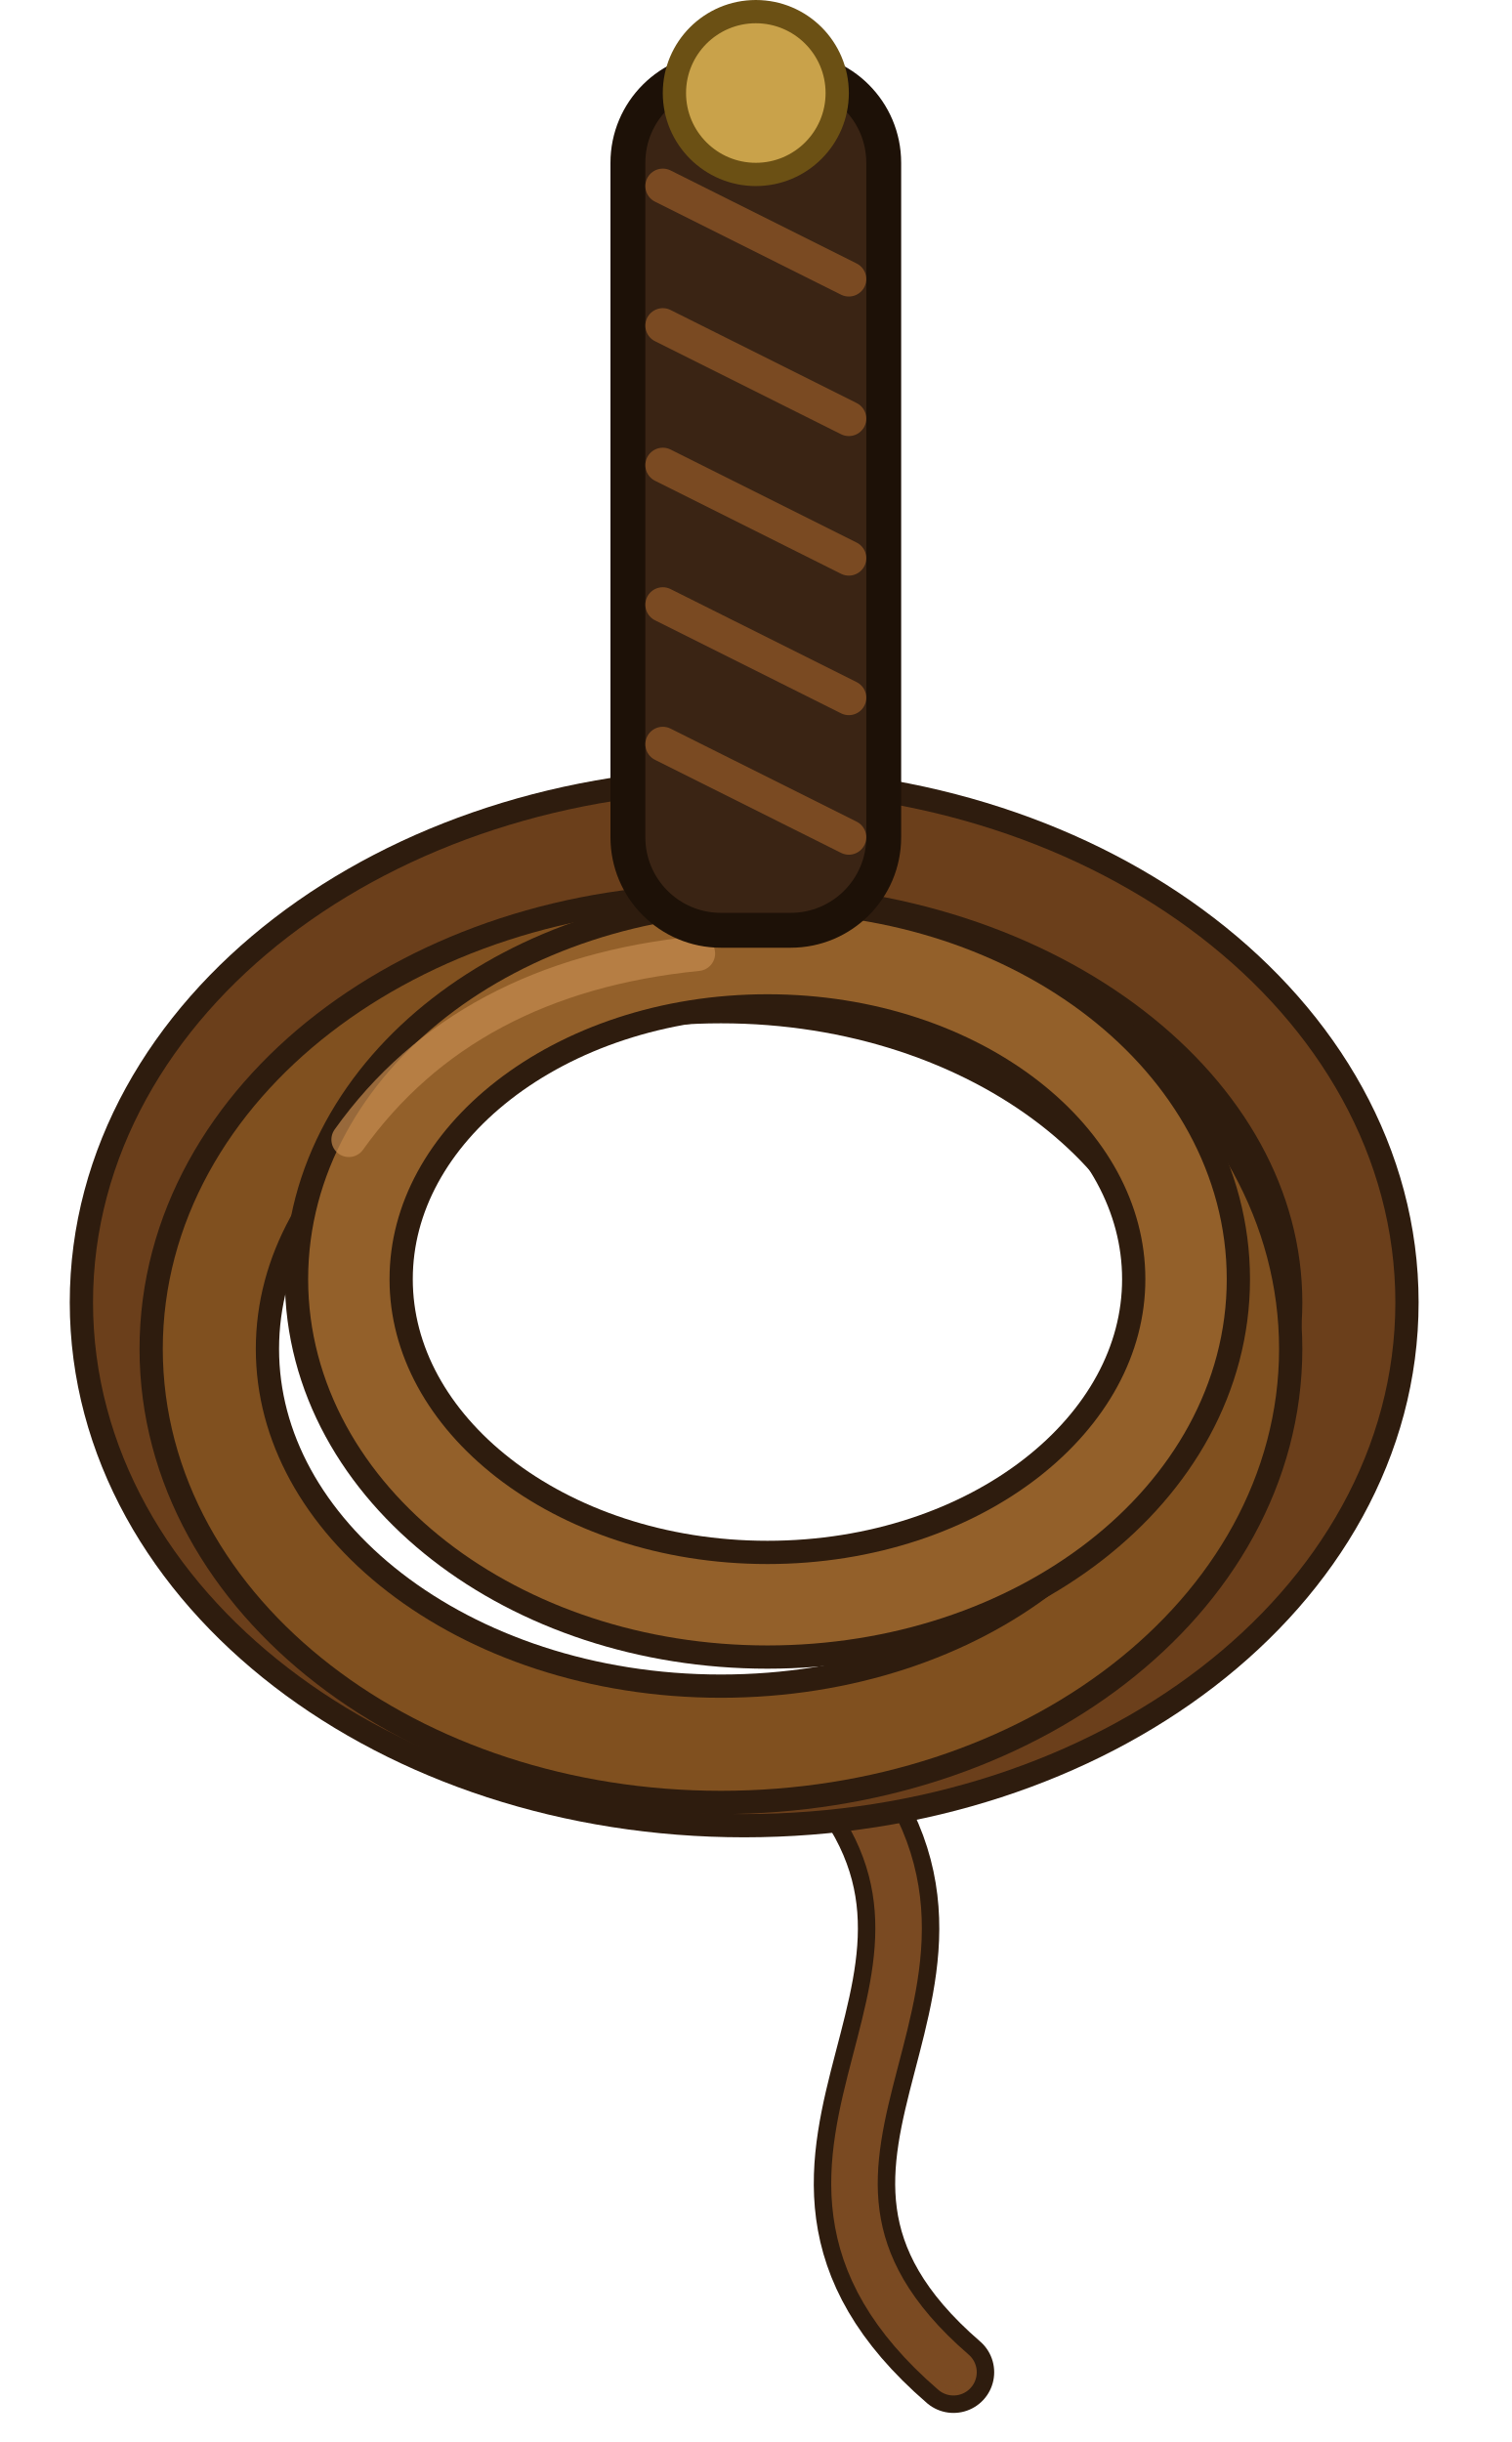
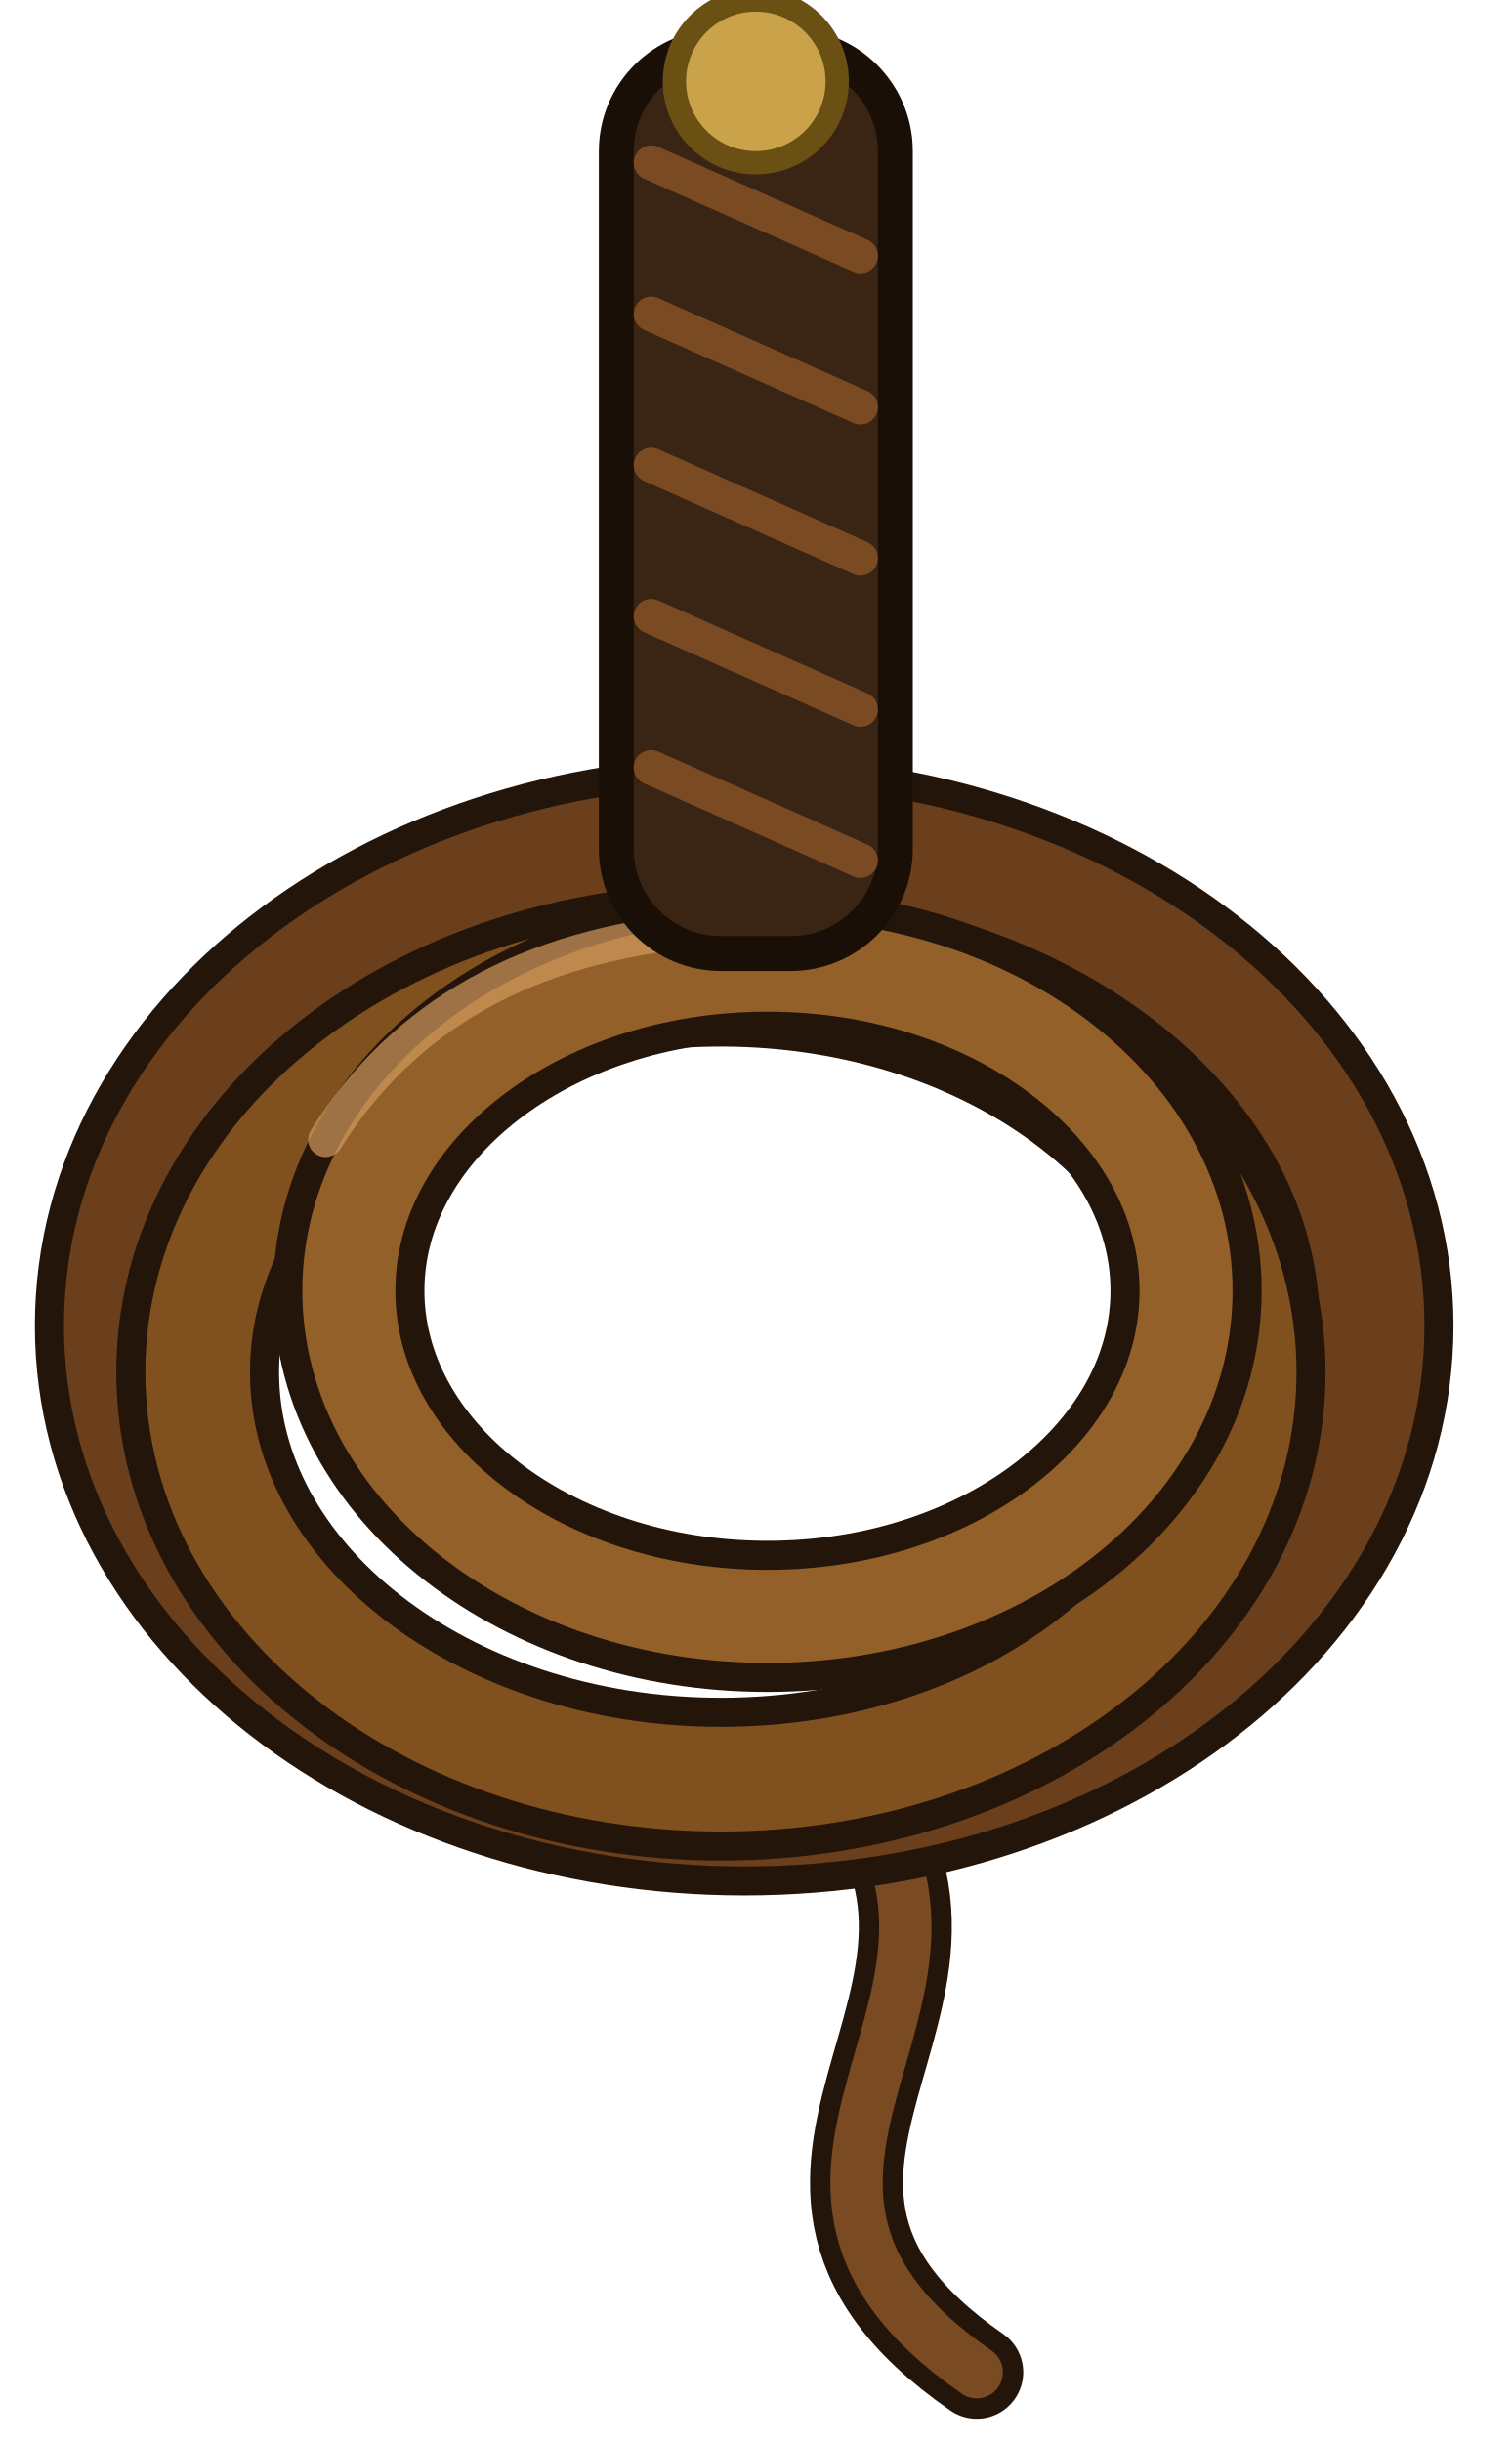
- <svg xmlns="http://www.w3.org/2000/svg" viewBox="0 0 130 210">
+ <svg xmlns="http://www.w3.org/2000/svg" width="130" height="210" viewBox="0 0 130 210">
  <g fill="none" stroke-linecap="round">
-     <path d="M70 150 C 90 170, 60 185, 82 204" stroke="#2e1c0e" stroke-width="7" />
-     <path d="M70 150 C 90 170, 60 185, 82 204" stroke="#7a4a22" stroke-width="4" />
-     <ellipse cx="64" cy="112" rx="52" ry="40" stroke="#2e1c0e" stroke-width="12" />
-     <ellipse cx="64" cy="112" rx="52" ry="40" stroke="#6b3f1b" stroke-width="8" />
-     <ellipse cx="62" cy="116" rx="44" ry="34" stroke="#2e1c0e" stroke-width="12" />
-     <ellipse cx="62" cy="116" rx="44" ry="34" stroke="#80501f" stroke-width="8" />
-     <ellipse cx="66" cy="110" rx="36" ry="28" stroke="#2e1c0e" stroke-width="11" />
-     <ellipse cx="66" cy="110" rx="36" ry="28" stroke="#93602a" stroke-width="7" />
-     <path d="M30 98 Q 40 84 60 82" stroke="#c48a4e" stroke-width="3" opacity="0.7" />
+     <path d="M70 150 C 92 170, 58 186, 84 204" stroke="#24150a" stroke-width="8" />
+     <path d="M70 150 C 92 170, 58 186, 84 204" stroke="#7a4a22" stroke-width="4.5" />
+     <ellipse cx="64" cy="114" rx="54" ry="42" stroke="#24150a" stroke-width="14" />
+     <ellipse cx="64" cy="114" rx="54" ry="42" stroke="#6b3f1b" stroke-width="9" />
+     <ellipse cx="62" cy="118" rx="45" ry="35" stroke="#24150a" stroke-width="14" />
+     <ellipse cx="62" cy="118" rx="45" ry="35" stroke="#80501f" stroke-width="9" />
+     <ellipse cx="66" cy="111" rx="36" ry="28" stroke="#24150a" stroke-width="13" />
+     <ellipse cx="66" cy="111" rx="36" ry="28" stroke="#93602a" stroke-width="8" />
+     <path d="M28 98 Q 38 82 60 80" stroke="#d29a5c" stroke-width="3" opacity="0.7" />
  </g>
-   <rect x="54" y="6" width="22" height="74" rx="8" fill="#3a2414" stroke="#1d1107" stroke-width="3" />
+   <rect x="53" y="4" width="24" height="78" rx="9" fill="#3a2414" stroke="#1a0f06" stroke-width="3" />
  <g stroke="#7a4a22" stroke-width="3" stroke-linecap="round">
-     <path d="M57 16 L73 24" />
-     <path d="M57 28 L73 36" />
-     <path d="M57 40 L73 48" />
-     <path d="M57 52 L73 60" />
-     <path d="M57 64 L73 72" />
+     <path d="M56 14 L74 22" />
+     <path d="M56 27 L74 35" />
+     <path d="M56 40 L74 48" />
+     <path d="M56 53 L74 61" />
+     <path d="M56 66 L74 74" />
  </g>
-   <circle cx="65" cy="8" r="7" fill="#c9a24a" stroke="#6b5014" stroke-width="2" />
+   <circle cx="65" cy="7" r="7" fill="#c9a24a" stroke="#6b5014" stroke-width="2" />
</svg>
